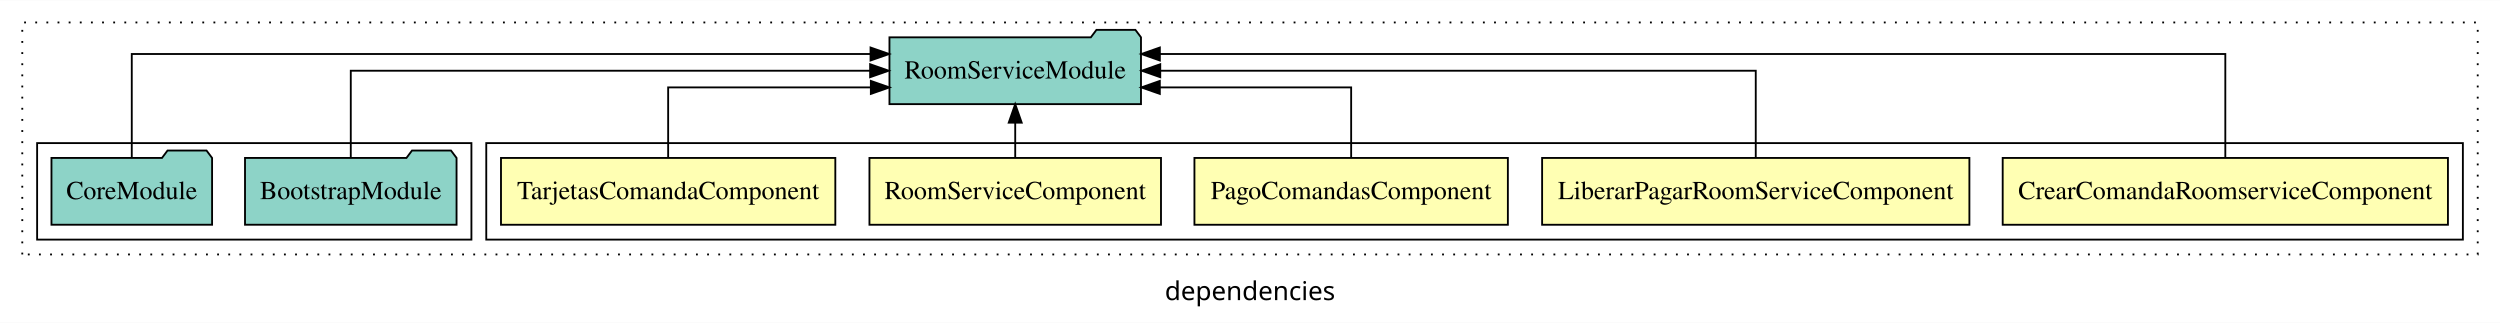
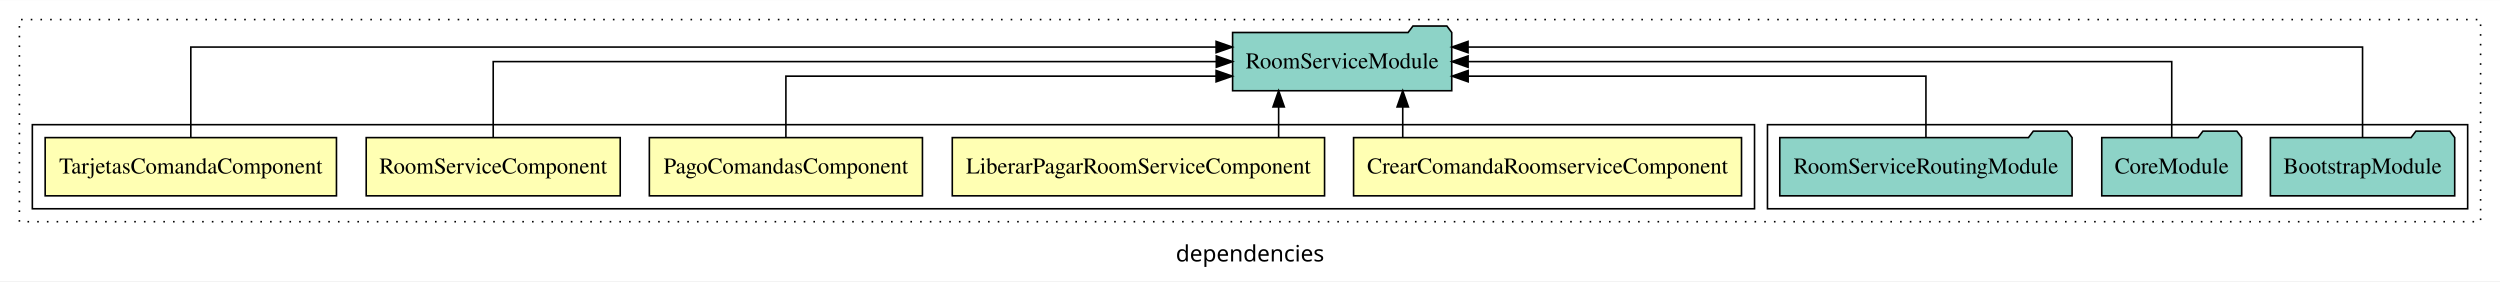
- <svg xmlns="http://www.w3.org/2000/svg" width="1347pt" height="174pt" viewBox="0.00 0.00 1347.00 173.80">
+ <svg xmlns="http://www.w3.org/2000/svg" width="1546pt" height="174pt" viewBox="0.00 0.00 1546.00 173.80">
  <g id="graph0" class="graph" transform="scale(1 1) rotate(0) translate(4 169.8)">
-     <polygon fill="white" stroke="transparent" points="-4,4 -4,-169.8 1343,-169.8 1343,4 -4,4" />
-     <text text-anchor="middle" x="669.5" y="-8.2" font-family="sans-serif" font-size="14.00">dependencies</text>
+     <polygon fill="white" stroke="transparent" points="-4,4 -4,-169.8 1542,-169.8 1542,4 -4,4" />
+     <text text-anchor="middle" x="769" y="-8.2" font-family="sans-serif" font-size="14.00">dependencies</text>
    <g id="clust1" class="cluster">
-       <polygon fill="none" stroke="black" stroke-dasharray="1,5" points="8,-32.8 8,-157.8 1331,-157.8 1331,-32.8 8,-32.8" />
+       <polygon fill="none" stroke="black" stroke-dasharray="1,5" points="8,-32.8 8,-157.8 1530,-157.8 1530,-32.8 8,-32.8" />
+     </g>
+     <g id="clust8" class="cluster">
+       <polygon fill="none" stroke="black" points="1089,-40.8 1089,-92.8 1522,-92.8 1522,-40.8 1089,-40.8" />
    </g>
    <g id="clust2" class="cluster">
-       <polygon fill="none" stroke="black" points="258,-40.8 258,-92.8 1323,-92.8 1323,-40.8 258,-40.8" />
-     </g>
-     <g id="clust8" class="cluster">
-       <polygon fill="none" stroke="black" points="16,-40.8 16,-92.8 250,-92.8 250,-40.8 16,-40.8" />
+       <polygon fill="none" stroke="black" points="16,-40.8 16,-92.8 1081,-92.8 1081,-40.8 16,-40.8" />
    </g>
    <g id="node1" class="node">
-       <polygon fill="#ffffb3" stroke="black" points="1314.95,-84.8 1075.05,-84.8 1075.05,-48.8 1314.95,-48.8 1314.95,-84.8" />
-       <text text-anchor="middle" x="1195" y="-62.6" font-family="Times,serif" font-size="14.00">CrearComandaRoomserviceComponent</text>
+       <polygon fill="#ffffb3" stroke="black" points="1072.95,-84.8 833.05,-84.8 833.05,-48.8 1072.95,-48.8 1072.95,-84.8" />
+       <text text-anchor="middle" x="953" y="-62.6" font-family="Times,serif" font-size="14.00">CrearComandaRoomserviceComponent</text>
    </g>
    <g id="node6" class="node">
-       <polygon fill="#8dd3c7" stroke="black" points="610.76,-149.8 607.76,-153.8 586.76,-153.8 583.76,-149.8 475.24,-149.8 475.24,-113.8 610.76,-113.8 610.76,-149.8" />
-       <text text-anchor="middle" x="543" y="-127.6" font-family="Times,serif" font-size="14.00">RoomServiceModule</text>
+       <polygon fill="#8dd3c7" stroke="black" points="893.76,-149.8 890.76,-153.8 869.76,-153.8 866.76,-149.8 758.24,-149.8 758.24,-113.8 893.76,-113.8 893.76,-149.8" />
+       <text text-anchor="middle" x="826" y="-127.6" font-family="Times,serif" font-size="14.00">RoomServiceModule</text>
    </g>
    <g id="edge1" class="edge">
-       <path fill="none" stroke="black" d="M1195,-85.09C1195,-107.01 1195,-140.8 1195,-140.8 1195,-140.8 620.93,-140.8 620.93,-140.8" />
-       <polygon fill="black" stroke="black" points="620.93,-137.3 610.93,-140.8 620.93,-144.3 620.93,-137.3" />
+       <path fill="none" stroke="black" d="M863.45,-84.91C863.45,-84.91 863.45,-103.79 863.45,-103.79" />
+       <polygon fill="black" stroke="black" points="859.95,-103.79 863.45,-113.79 866.95,-103.79 859.95,-103.79" />
    </g>
    <g id="node2" class="node">
-       <polygon fill="#ffffb3" stroke="black" points="1057.11,-84.8 826.89,-84.8 826.89,-48.8 1057.11,-48.8 1057.11,-84.8" />
-       <text text-anchor="middle" x="942" y="-62.6" font-family="Times,serif" font-size="14.00">LiberarPagarRoomServiceComponent</text>
+       <polygon fill="#ffffb3" stroke="black" points="815.11,-84.8 584.89,-84.8 584.89,-48.8 815.11,-48.8 815.11,-84.8" />
+       <text text-anchor="middle" x="700" y="-62.6" font-family="Times,serif" font-size="14.00">LiberarPagarRoomServiceComponent</text>
    </g>
    <g id="edge2" class="edge">
-       <path fill="none" stroke="black" d="M942,-84.91C942,-104.14 942,-131.8 942,-131.8 942,-131.8 621.14,-131.8 621.14,-131.8" />
-       <polygon fill="black" stroke="black" points="621.14,-128.3 611.14,-131.8 621.14,-135.3 621.14,-128.3" />
+       <path fill="none" stroke="black" d="M786.71,-84.91C786.71,-84.91 786.71,-103.79 786.71,-103.79" />
+       <polygon fill="black" stroke="black" points="783.21,-103.79 786.71,-113.79 790.21,-103.79 783.21,-103.79" />
    </g>
    <g id="node3" class="node">
-       <polygon fill="#ffffb3" stroke="black" points="808.44,-84.8 639.56,-84.8 639.56,-48.8 808.44,-48.8 808.44,-84.8" />
-       <text text-anchor="middle" x="724" y="-62.6" font-family="Times,serif" font-size="14.00">PagoComandasComponent</text>
+       <polygon fill="#ffffb3" stroke="black" points="566.44,-84.8 397.56,-84.8 397.56,-48.8 566.44,-48.8 566.44,-84.8" />
+       <text text-anchor="middle" x="482" y="-62.6" font-family="Times,serif" font-size="14.00">PagoComandasComponent</text>
    </g>
    <g id="edge3" class="edge">
-       <path fill="none" stroke="black" d="M724,-84.83C724,-101.2 724,-122.8 724,-122.8 724,-122.8 620.91,-122.8 620.91,-122.8" />
-       <polygon fill="black" stroke="black" points="620.91,-119.3 610.91,-122.8 620.91,-126.3 620.91,-119.3" />
+       <path fill="none" stroke="black" d="M482,-84.83C482,-101.2 482,-122.8 482,-122.8 482,-122.8 748.04,-122.8 748.04,-122.8" />
+       <polygon fill="black" stroke="black" points="748.04,-126.3 758.04,-122.8 748.04,-119.3 748.04,-126.3" />
    </g>
    <g id="node4" class="node">
-       <polygon fill="#ffffb3" stroke="black" points="621.54,-84.8 464.46,-84.8 464.46,-48.8 621.54,-48.8 621.54,-84.8" />
-       <text text-anchor="middle" x="543" y="-62.6" font-family="Times,serif" font-size="14.00">RoomServiceComponent</text>
+       <polygon fill="#ffffb3" stroke="black" points="379.54,-84.8 222.46,-84.8 222.46,-48.8 379.54,-48.8 379.54,-84.8" />
+       <text text-anchor="middle" x="301" y="-62.6" font-family="Times,serif" font-size="14.00">RoomServiceComponent</text>
    </g>
    <g id="edge4" class="edge">
-       <path fill="none" stroke="black" d="M543,-84.91C543,-84.91 543,-103.79 543,-103.79" />
-       <polygon fill="black" stroke="black" points="539.5,-103.79 543,-113.79 546.5,-103.79 539.5,-103.79" />
+       <path fill="none" stroke="black" d="M301,-84.91C301,-104.14 301,-131.8 301,-131.8 301,-131.8 748.17,-131.8 748.17,-131.8" />
+       <polygon fill="black" stroke="black" points="748.17,-135.3 758.17,-131.8 748.17,-128.3 748.17,-135.3" />
    </g>
    <g id="node5" class="node">
-       <polygon fill="#ffffb3" stroke="black" points="446.07,-84.8 265.93,-84.8 265.93,-48.8 446.07,-48.8 446.07,-84.8" />
-       <text text-anchor="middle" x="356" y="-62.6" font-family="Times,serif" font-size="14.00">TarjetasComandaComponent</text>
+       <polygon fill="#ffffb3" stroke="black" points="204.07,-84.8 23.93,-84.8 23.93,-48.8 204.07,-48.8 204.07,-84.8" />
+       <text text-anchor="middle" x="114" y="-62.6" font-family="Times,serif" font-size="14.00">TarjetasComandaComponent</text>
    </g>
    <g id="edge5" class="edge">
-       <path fill="none" stroke="black" d="M356,-84.83C356,-101.2 356,-122.8 356,-122.8 356,-122.8 465.22,-122.8 465.22,-122.8" />
-       <polygon fill="black" stroke="black" points="465.22,-126.3 475.22,-122.8 465.22,-119.3 465.22,-126.3" />
+       <path fill="none" stroke="black" d="M114,-85.09C114,-107.01 114,-140.8 114,-140.8 114,-140.8 748.05,-140.8 748.05,-140.8" />
+       <polygon fill="black" stroke="black" points="748.05,-144.3 758.05,-140.8 748.05,-137.3 748.05,-144.3" />
    </g>
    <g id="node7" class="node">
-       <polygon fill="#8dd3c7" stroke="black" points="241.99,-84.8 238.99,-88.8 217.99,-88.8 214.99,-84.8 128.01,-84.8 128.01,-48.8 241.99,-48.8 241.99,-84.8" />
-       <text text-anchor="middle" x="185" y="-62.6" font-family="Times,serif" font-size="14.00">BootstrapModule</text>
+       <polygon fill="#8dd3c7" stroke="black" points="1513.99,-84.8 1510.99,-88.8 1489.99,-88.8 1486.99,-84.8 1400.01,-84.8 1400.01,-48.8 1513.99,-48.8 1513.99,-84.8" />
+       <text text-anchor="middle" x="1457" y="-62.6" font-family="Times,serif" font-size="14.00">BootstrapModule</text>
    </g>
    <g id="edge6" class="edge">
-       <path fill="none" stroke="black" d="M185,-84.91C185,-104.14 185,-131.8 185,-131.8 185,-131.8 464.82,-131.8 464.82,-131.8" />
-       <polygon fill="black" stroke="black" points="464.82,-135.3 474.82,-131.8 464.82,-128.3 464.82,-135.3" />
+       <path fill="none" stroke="black" d="M1457,-85.09C1457,-107.01 1457,-140.8 1457,-140.8 1457,-140.8 903.83,-140.8 903.83,-140.8" />
+       <polygon fill="black" stroke="black" points="903.83,-137.3 893.83,-140.8 903.83,-144.3 903.83,-137.3" />
    </g>
    <g id="node8" class="node">
-       <polygon fill="#8dd3c7" stroke="black" points="110.27,-84.8 107.27,-88.8 86.27,-88.8 83.27,-84.8 23.73,-84.8 23.73,-48.8 110.27,-48.8 110.27,-84.8" />
-       <text text-anchor="middle" x="67" y="-62.6" font-family="Times,serif" font-size="14.00">CoreModule</text>
+       <polygon fill="#8dd3c7" stroke="black" points="1382.27,-84.8 1379.27,-88.8 1358.27,-88.8 1355.27,-84.8 1295.73,-84.8 1295.73,-48.8 1382.27,-48.8 1382.27,-84.8" />
+       <text text-anchor="middle" x="1339" y="-62.6" font-family="Times,serif" font-size="14.00">CoreModule</text>
    </g>
    <g id="edge7" class="edge">
-       <path fill="none" stroke="black" d="M67,-85.09C67,-107.01 67,-140.8 67,-140.8 67,-140.8 465.05,-140.8 465.05,-140.8" />
-       <polygon fill="black" stroke="black" points="465.05,-144.3 475.05,-140.8 465.05,-137.3 465.05,-144.3" />
+       <path fill="none" stroke="black" d="M1339,-84.91C1339,-104.14 1339,-131.8 1339,-131.8 1339,-131.8 903.86,-131.8 903.86,-131.8" />
+       <polygon fill="black" stroke="black" points="903.86,-128.3 893.86,-131.8 903.86,-135.3 903.86,-128.3" />
+     </g>
+     <g id="node9" class="node">
+       <polygon fill="#8dd3c7" stroke="black" points="1277.38,-84.8 1274.38,-88.8 1253.38,-88.8 1250.38,-84.8 1096.62,-84.8 1096.62,-48.8 1277.38,-48.8 1277.38,-84.8" />
+       <text text-anchor="middle" x="1187" y="-62.6" font-family="Times,serif" font-size="14.00">RoomServiceRoutingModule</text>
+     </g>
+     <g id="edge8" class="edge">
+       <path fill="none" stroke="black" d="M1187,-84.83C1187,-101.2 1187,-122.8 1187,-122.8 1187,-122.8 903.9,-122.8 903.9,-122.8" />
+       <polygon fill="black" stroke="black" points="903.9,-119.3 893.9,-122.8 903.9,-126.3 903.9,-119.3" />
    </g>
  </g>
</svg>
